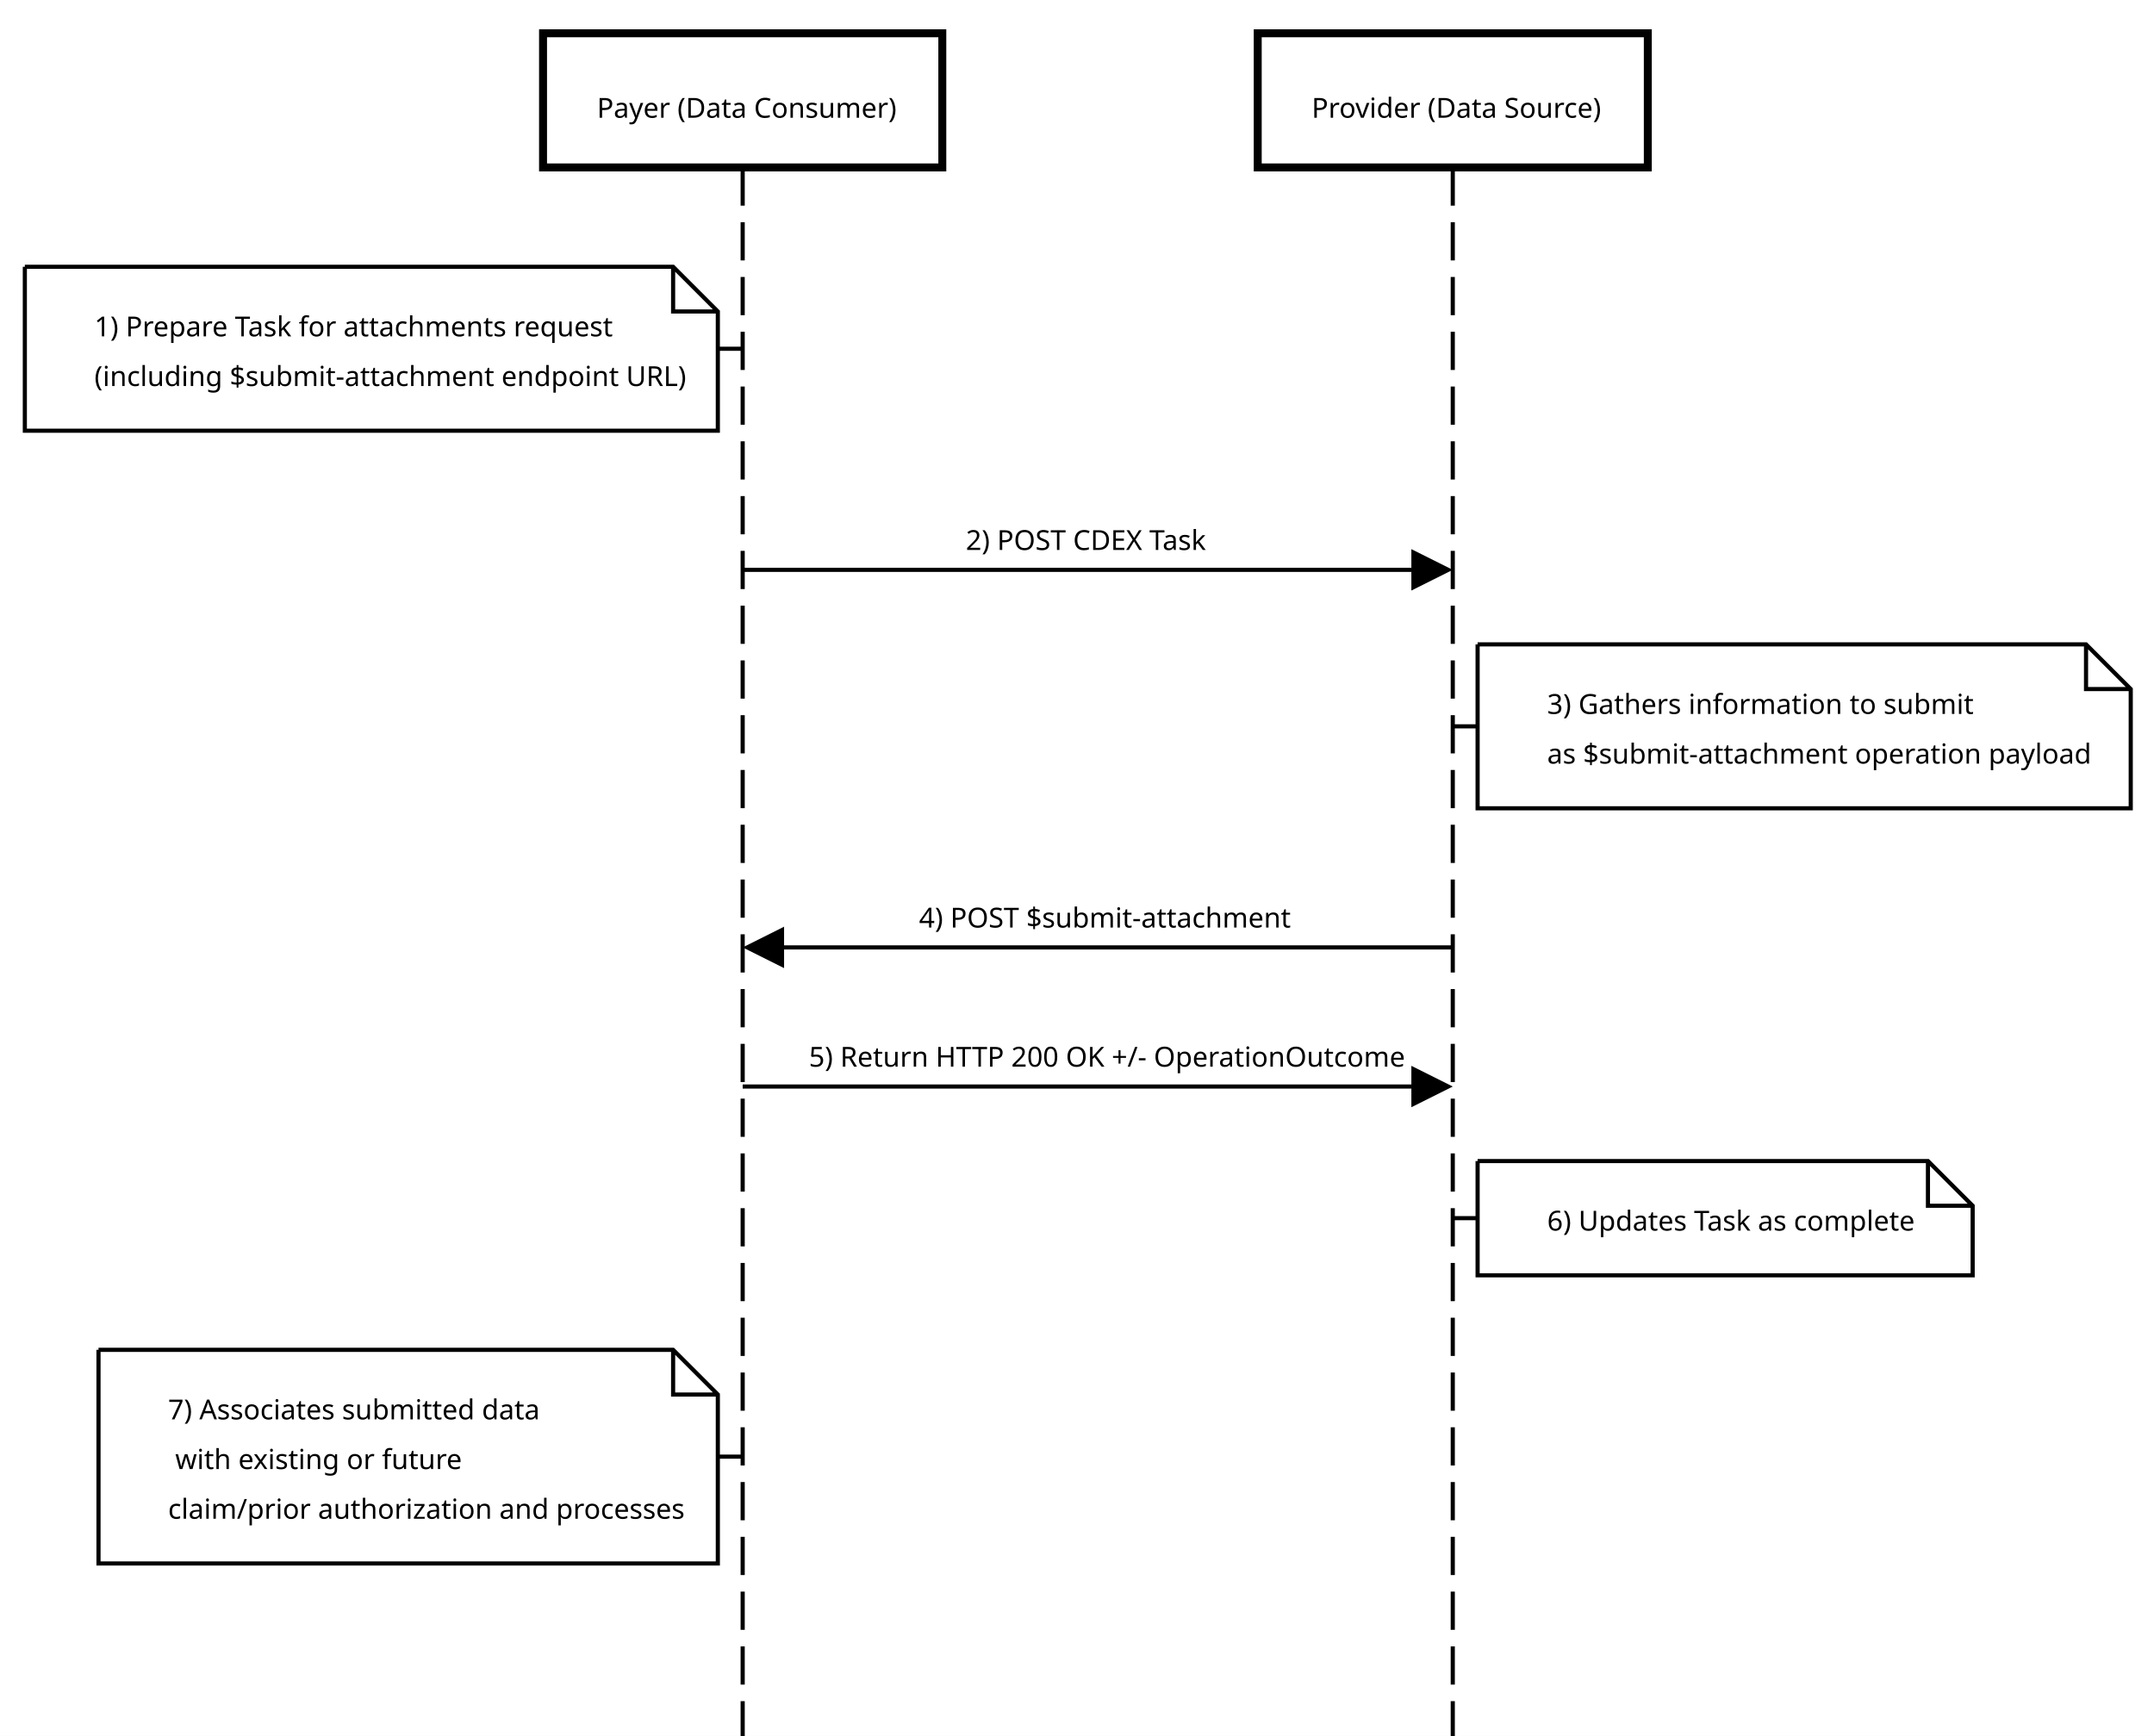
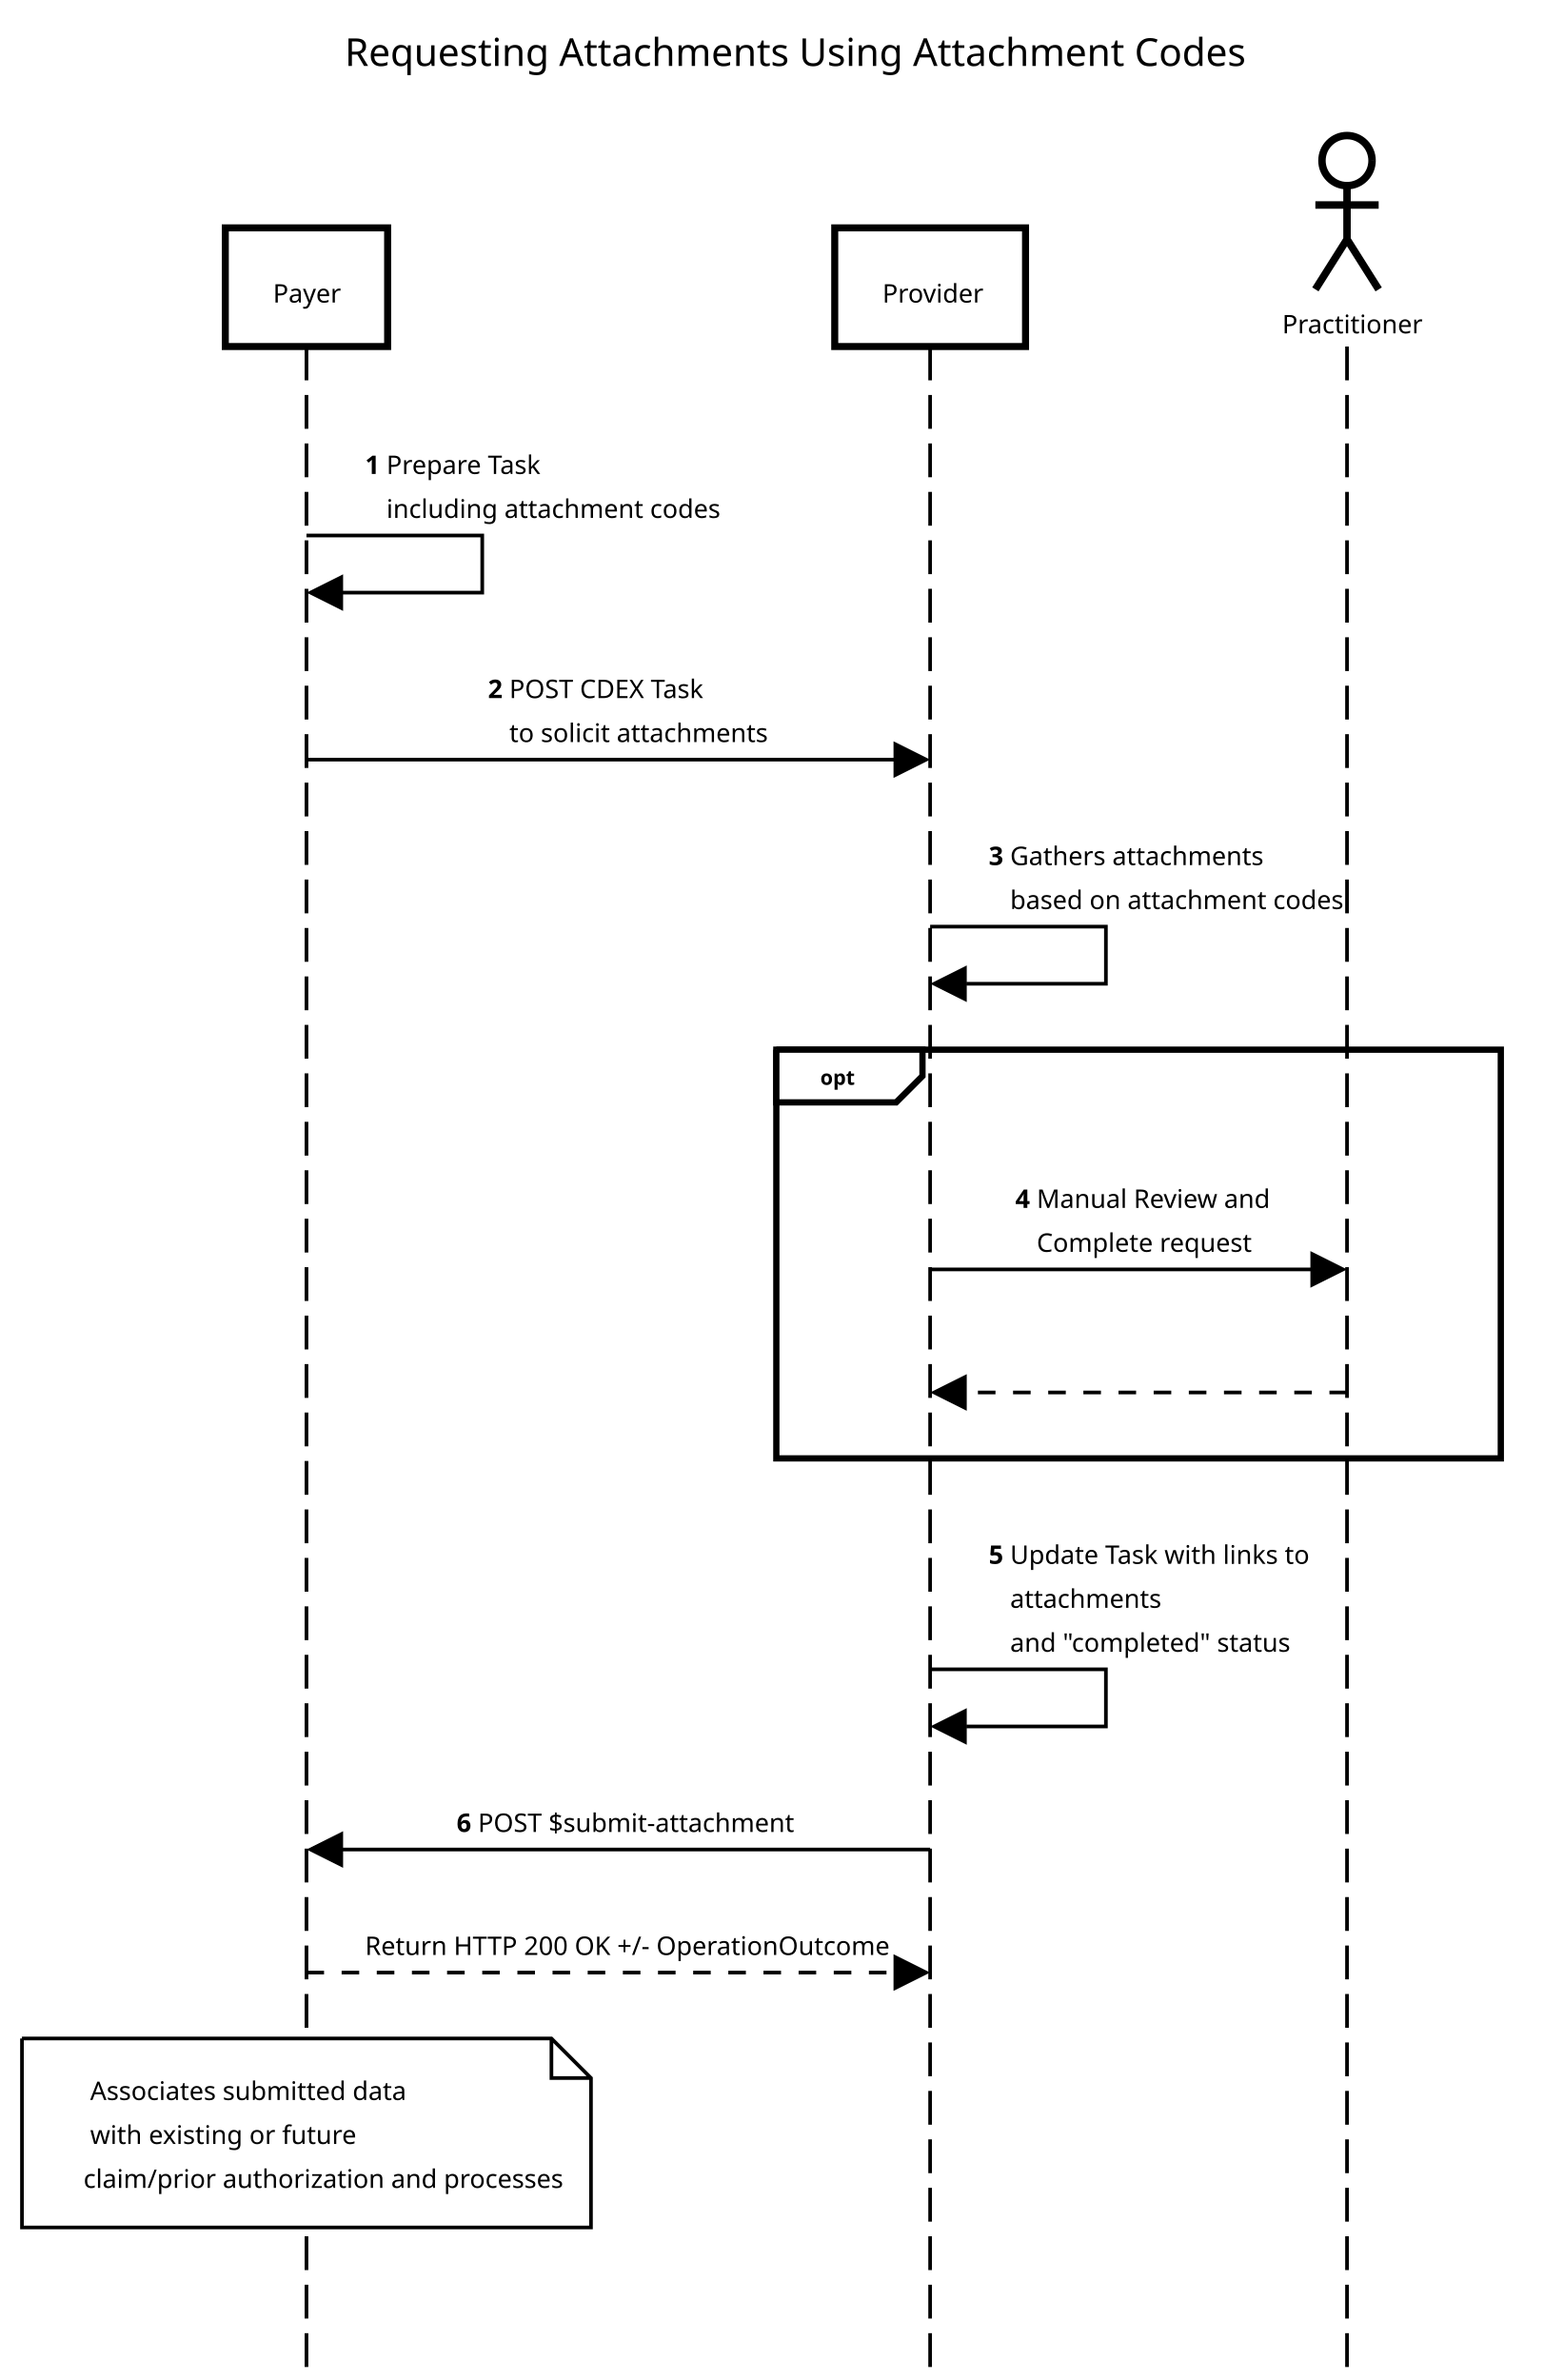
- <svg xmlns="http://www.w3.org/2000/svg" version="1.1" width="1144" height="922">
+ <svg xmlns="http://www.w3.org/2000/svg" version="1.1" width="883" height="1361">
  <defs />
  <g>
    <g />
    <g />
    <g />
    <g />
    <g />
    <g />
    <g />
    <g />
    <g />
    <g />
    <g />
-     <g>
-       <rect fill="white" stroke="none" x="0" y="0" width="1144" height="922" />
-     </g>
-     <g />
-     <g>
-       <path fill="none" stroke="black" paint-order="fill stroke markers" d=" M 394.439 88.926 L 394.439 922.776" stroke-miterlimit="10" stroke-width="2.199" stroke-dasharray="20.298,8.796" />
-       <path fill="none" stroke="black" paint-order="fill stroke markers" d=" M 771.57 88.926 L 771.57 922.776" stroke-miterlimit="10" stroke-width="2.199" stroke-dasharray="20.298,8.796" />
+     <g />
+     <g />
+     <g />
+     <g />
+     <g />
+     <g />
+     <g />
+     <g />
+     <g />
+     <g />
+     <g />
+     <g />
+     <g>
+       <rect fill="white" stroke="none" x="0" y="0" width="883" height="1361" />
+     </g>
+     <g>
+       <text fill="black" stroke="none" font-family="sans-serif" font-size="16.5pt" font-style="normal" font-weight="normal" text-decoration="normal" x="197.152" y="37.697" text-anchor="start" dominant-baseline="alphabetic" xml:space="preserve">Requesting Attachments Using Attachment Codes</text>
+     </g>
+     <g />
+     <g>
+       <path fill="none" stroke="black" paint-order="fill stroke markers" d=" M 175.272 198.159 L 175.272 1361.728" stroke-miterlimit="10" stroke-width="2.094" stroke-dasharray="19.332,8.377" />
+       <path fill="none" stroke="black" paint-order="fill stroke markers" d=" M 531.945 198.159 L 531.945 1361.728" stroke-miterlimit="10" stroke-width="2.094" stroke-dasharray="19.332,8.377" />
+       <path fill="none" stroke="black" paint-order="fill stroke markers" d=" M 770.359 198.159 L 770.359 1361.728" stroke-miterlimit="10" stroke-width="2.094" stroke-dasharray="19.332,8.377" />
    </g>
    <g>
      <path fill="none" stroke="none" />
      <g>
-         <path fill="white" stroke="black" paint-order="fill stroke markers" d=" M 288.41 17.68 L 500.468 17.68 L 500.468 88.926 L 288.41 88.926 L 288.41 17.68 Z" stroke-miterlimit="10" stroke-width="4.222" stroke-dasharray="" />
-       </g>
-       <g>
-         <g />
-         <text fill="black" stroke="none" font-family="sans-serif" font-size="11pt" font-style="normal" font-weight="normal" text-decoration="normal" x="317.041" y="62.539" text-anchor="start" dominant-baseline="alphabetic" xml:space="preserve">Payer (Data Consumer)</text>
+         <path fill="white" stroke="black" paint-order="fill stroke markers" d=" M 128.857 130.305 L 221.688 130.305 L 221.688 198.159 L 128.857 198.159 L 128.857 130.305 Z" stroke-miterlimit="10" stroke-width="4.021" stroke-dasharray="" />
+       </g>
+       <g>
+         <g />
+         <text fill="black" stroke="none" font-family="sans-serif" font-size="11pt" font-style="normal" font-weight="normal" text-decoration="normal" x="156.124" y="173.027" text-anchor="start" dominant-baseline="alphabetic" xml:space="preserve">Payer</text>
      </g>
      <path fill="none" stroke="none" />
      <g>
-         <path fill="white" stroke="black" paint-order="fill stroke markers" d=" M 667.983 17.68 L 875.158 17.68 L 875.158 88.926 L 667.983 88.926 L 667.983 17.68 Z" stroke-miterlimit="10" stroke-width="4.222" stroke-dasharray="" />
-       </g>
-       <g>
-         <g />
-         <text fill="black" stroke="none" font-family="sans-serif" font-size="11pt" font-style="normal" font-weight="normal" text-decoration="normal" x="696.613" y="62.539" text-anchor="start" dominant-baseline="alphabetic" xml:space="preserve">Provider (Data Source)</text>
-       </g>
-     </g>
-     <g>
-       <path fill="white" stroke="black" paint-order="fill stroke markers" d=" M 394.439 185.241 L 381.245 185.241 M 13.194 141.702 L 357.496 141.702 L 381.245 165.45 L 381.245 228.781 L 13.194 228.781 L 13.194 141.702 M 357.496 141.702 L 357.496 165.45 L 381.245 165.45" stroke-miterlimit="10" stroke-width="2.199" stroke-dasharray="" />
-       <g>
-         <text fill="black" stroke="none" font-family="sans-serif" font-size="11pt" font-style="normal" font-weight="normal" text-decoration="normal" x="50.137" y="178.644" text-anchor="start" dominant-baseline="alphabetic" xml:space="preserve">1) Prepare Task for attachments request</text>
-         <text fill="black" stroke="none" font-family="sans-serif" font-size="11pt" font-style="normal" font-weight="normal" text-decoration="normal" x="50.137" y="205.032" text-anchor="start" dominant-baseline="alphabetic" xml:space="preserve">(including $submit-attachment endpoint URL)</text>
-       </g>
-       <g>
-         <g>
-           <rect fill="white" stroke="none" x="508.989" y="268.362" width="148.031" height="34.304" />
-         </g>
-         <text fill="black" stroke="none" font-family="sans-serif" font-size="11pt" font-style="normal" font-weight="normal" text-decoration="normal" x="512.947" y="292.111" text-anchor="start" dominant-baseline="alphabetic" xml:space="preserve">2) POST CDEX Task </text>
-       </g>
-       <g>
-         <path fill="none" stroke="black" paint-order="fill stroke markers" d=" M 394.439 302.666 L 749.845 302.666" stroke-miterlimit="10" stroke-width="2.199" stroke-dasharray="" />
-         <g transform="translate(771.5705,302.6662) translate(-771.5705,-302.6662)">
-           <path fill="black" stroke="none" paint-order="stroke fill markers" d=" M 749.581 291.671 L 771.57 302.666 L 749.581 313.661 Z" />
-         </g>
-       </g>
-       <path fill="white" stroke="black" paint-order="fill stroke markers" d=" M 771.57 385.787 L 784.764 385.787 M 784.764 342.248 L 1107.9 342.248 L 1131.649 365.997 L 1131.649 429.327 L 784.764 429.327 L 784.764 342.248 M 1107.9 342.248 L 1107.9 365.997 L 1131.649 365.997" stroke-miterlimit="10" stroke-width="2.199" stroke-dasharray="" />
-       <g>
-         <text fill="black" stroke="none" font-family="sans-serif" font-size="11pt" font-style="normal" font-weight="normal" text-decoration="normal" x="821.707" y="379.19" text-anchor="start" dominant-baseline="alphabetic" xml:space="preserve">3) Gathers information to submit</text>
-         <text fill="black" stroke="none" font-family="sans-serif" font-size="11pt" font-style="normal" font-weight="normal" text-decoration="normal" x="821.707" y="405.578" text-anchor="start" dominant-baseline="alphabetic" xml:space="preserve">as $submit-attachment operation payload </text>
-       </g>
-       <g>
-         <g>
-           <rect fill="white" stroke="none" x="484.129" y="468.908" width="197.752" height="34.304" />
-         </g>
-         <text fill="black" stroke="none" font-family="sans-serif" font-size="11pt" font-style="normal" font-weight="normal" text-decoration="normal" x="488.087" y="492.657" text-anchor="start" dominant-baseline="alphabetic" xml:space="preserve">4) POST $submit-attachment</text>
-       </g>
-       <g>
-         <path fill="none" stroke="black" paint-order="fill stroke markers" d=" M 771.57 503.212 L 416.165 503.212" stroke-miterlimit="10" stroke-width="2.199" stroke-dasharray="" />
-         <g transform="translate(394.439,503.2122) translate(-394.439,-503.2122)">
-           <path fill="black" stroke="none" paint-order="stroke fill markers" d=" M 416.429 492.217 L 394.439 503.212 L 416.429 514.207 Z" />
-         </g>
-       </g>
-       <g>
-         <g>
-           <rect fill="white" stroke="none" x="425.664" y="542.794" width="314.681" height="34.304" />
-         </g>
-         <text fill="black" stroke="none" font-family="sans-serif" font-size="11pt" font-style="normal" font-weight="normal" text-decoration="normal" x="429.622" y="566.543" text-anchor="start" dominant-baseline="alphabetic" xml:space="preserve">5) Return HTTP 200 OK +/- OperationOutcome</text>
-       </g>
-       <g>
-         <path fill="none" stroke="black" paint-order="fill stroke markers" d=" M 394.439 577.098 L 749.845 577.098" stroke-miterlimit="10" stroke-width="2.199" stroke-dasharray="" />
-         <g transform="translate(771.5705,577.0976) translate(-771.5705,-577.0976)">
-           <path fill="black" stroke="none" paint-order="stroke fill markers" d=" M 749.581 566.103 L 771.57 577.098 L 749.581 588.092 Z" />
-         </g>
-       </g>
-       <path fill="white" stroke="black" paint-order="fill stroke markers" d=" M 771.57 647.025 L 784.764 647.025 M 784.764 616.679 L 1023.942 616.679 L 1047.69 640.428 L 1047.69 677.371 L 784.764 677.371 L 784.764 616.679 M 1023.942 616.679 L 1023.942 640.428 L 1047.69 640.428" stroke-miterlimit="10" stroke-width="2.199" stroke-dasharray="" />
-       <g>
-         <text fill="black" stroke="none" font-family="sans-serif" font-size="11pt" font-style="normal" font-weight="normal" text-decoration="normal" x="821.707" y="653.622" text-anchor="start" dominant-baseline="alphabetic" xml:space="preserve">6) Updates Task as complete</text>
-       </g>
-       <path fill="white" stroke="black" paint-order="fill stroke markers" d=" M 394.439 773.685 L 381.245 773.685 M 52.313 716.952 L 357.496 716.952 L 381.245 740.701 L 381.245 830.419 L 52.313 830.419 L 52.313 716.952 M 357.496 716.952 L 357.496 740.701 L 381.245 740.701" stroke-miterlimit="10" stroke-width="2.199" stroke-dasharray="" />
-       <g>
-         <text fill="black" stroke="none" font-family="sans-serif" font-size="11pt" font-style="normal" font-weight="normal" text-decoration="normal" x="89.256" y="753.895" text-anchor="start" dominant-baseline="alphabetic" xml:space="preserve">7) Associates submitted data</text>
-         <text fill="black" stroke="none" font-family="sans-serif" font-size="11pt" font-style="normal" font-weight="normal" text-decoration="normal" x="89.256" y="780.282" text-anchor="start" dominant-baseline="alphabetic" xml:space="preserve"> with existing or future</text>
-         <text fill="black" stroke="none" font-family="sans-serif" font-size="11pt" font-style="normal" font-weight="normal" text-decoration="normal" x="89.256" y="806.67" text-anchor="start" dominant-baseline="alphabetic" xml:space="preserve">claim/prior authorization and processes</text>
-       </g>
-     </g>
+         <path fill="white" stroke="black" paint-order="fill stroke markers" d=" M 477.383 130.305 L 586.506 130.305 L 586.506 198.159 L 477.383 198.159 L 477.383 130.305 Z" stroke-miterlimit="10" stroke-width="4.021" stroke-dasharray="" />
+       </g>
+       <g>
+         <g />
+         <text fill="black" stroke="none" font-family="sans-serif" font-size="11pt" font-style="normal" font-weight="normal" text-decoration="normal" x="504.651" y="173.027" text-anchor="start" dominant-baseline="alphabetic" xml:space="preserve">Provider</text>
+       </g>
+       <g>
+         <path fill="white" stroke="black" paint-order="fill stroke markers" d=" M 784.684 91.854 A 14.325 14.325 0 1 1 784.684 91.84 M 770.359 106.179 L 770.359 136.839 M 752.265 117.236 L 788.454 117.236 M 770.359 136.839 L 752.265 165.488 M 770.359 136.839 L 788.454 165.488" stroke-miterlimit="10" stroke-width="4.272" stroke-dasharray="" />
+       </g>
+       <g>
+         <g />
+         <text fill="black" stroke="none" font-family="sans-serif" font-size="11pt" font-style="normal" font-weight="normal" text-decoration="normal" x="733.287" y="190.619" text-anchor="start" dominant-baseline="alphabetic" xml:space="preserve">Practitioner</text>
+       </g>
+     </g>
+     <g>
+       <g>
+         <g>
+           <rect fill="white" stroke="none" x="205.011" y="248.421" width="106.136" height="32.67" />
+         </g>
+         <g>
+           <rect fill="white" stroke="none" x="217.237" y="273.552" width="185.199" height="32.67" />
+         </g>
+         <text fill="black" stroke="none" font-family="sans-serif" font-size="11pt" font-style="normal" font-weight="normal" text-decoration="normal" x="221.007" y="271.039" text-anchor="start" dominant-baseline="alphabetic" xml:space="preserve">Prepare Task</text>
+         <g>
+           <text fill="black" stroke="none" font-family="sans-serif" font-size="11pt" font-style="normal" font-weight="bold" text-decoration="normal" x="208.78" y="271.039" text-anchor="start" dominant-baseline="alphabetic" xml:space="preserve">1 </text>
+         </g>
+         <text fill="black" stroke="none" font-family="sans-serif" font-size="11pt" font-style="normal" font-weight="normal" text-decoration="normal" x="221.007" y="296.17" text-anchor="start" dominant-baseline="alphabetic" xml:space="preserve">including attachment codes</text>
+       </g>
+       <g>
+         <path fill="none" stroke="black" paint-order="fill stroke markers" d=" M 175.272 306.222 L 275.797 306.222 L 275.797 338.893 L 195.964 338.893" stroke-miterlimit="10" stroke-width="2.094" stroke-dasharray="" />
+         <g transform="translate(175.2722,338.8926) translate(-175.2722,-338.8926)">
+           <path fill="black" stroke="none" paint-order="stroke fill markers" d=" M 196.215 328.421 L 175.272 338.893 L 196.215 349.364 Z" />
+         </g>
+       </g>
+       <g>
+         <g>
+           <rect fill="white" stroke="none" x="275.283" y="376.589" width="138.699" height="32.67" />
+         </g>
+         <g>
+           <rect fill="white" stroke="none" x="287.509" y="401.72" width="144.425" height="32.67" />
+         </g>
+         <text fill="black" stroke="none" font-family="sans-serif" font-size="11pt" font-style="normal" font-weight="normal" text-decoration="normal" x="291.279" y="399.207" text-anchor="start" dominant-baseline="alphabetic" xml:space="preserve">POST CDEX Task</text>
+         <g>
+           <text fill="black" stroke="none" font-family="sans-serif" font-size="11pt" font-style="normal" font-weight="bold" text-decoration="normal" x="279.052" y="399.207" text-anchor="start" dominant-baseline="alphabetic" xml:space="preserve">2 </text>
+         </g>
+         <text fill="black" stroke="none" font-family="sans-serif" font-size="11pt" font-style="normal" font-weight="normal" text-decoration="normal" x="291.279" y="424.338" text-anchor="start" dominant-baseline="alphabetic" xml:space="preserve">to solicit attachments</text>
+       </g>
+       <g>
+         <path fill="none" stroke="black" paint-order="fill stroke markers" d=" M 175.272 434.391 L 511.254 434.391" stroke-miterlimit="10" stroke-width="2.094" stroke-dasharray="" />
+         <g transform="translate(531.9448,434.3908) translate(-531.9448,-434.3908)">
+           <path fill="black" stroke="none" paint-order="stroke fill markers" d=" M 511.002 423.919 L 531.945 434.391 L 511.002 444.862 Z" />
+         </g>
+       </g>
+       <g>
+         <g>
+           <rect fill="white" stroke="none" x="561.683" y="472.087" width="155.843" height="32.67" />
+         </g>
+         <g>
+           <rect fill="white" stroke="none" x="573.909" y="497.218" width="187.654" height="32.67" />
+         </g>
+         <text fill="black" stroke="none" font-family="sans-serif" font-size="11pt" font-style="normal" font-weight="normal" text-decoration="normal" x="577.679" y="494.705" text-anchor="start" dominant-baseline="alphabetic" xml:space="preserve">Gathers attachments</text>
+         <g>
+           <text fill="black" stroke="none" font-family="sans-serif" font-size="11pt" font-style="normal" font-weight="bold" text-decoration="normal" x="565.453" y="494.705" text-anchor="start" dominant-baseline="alphabetic" xml:space="preserve">3 </text>
+         </g>
+         <text fill="black" stroke="none" font-family="sans-serif" font-size="11pt" font-style="normal" font-weight="normal" text-decoration="normal" x="577.679" y="519.836" text-anchor="start" dominant-baseline="alphabetic" xml:space="preserve">based on attachment codes</text>
+       </g>
+       <g>
+         <path fill="none" stroke="black" paint-order="fill stroke markers" d=" M 531.945 529.889 L 632.469 529.889 L 632.469 562.559 L 552.636 562.559" stroke-miterlimit="10" stroke-width="2.094" stroke-dasharray="" />
+         <g transform="translate(531.9448,562.5593) translate(-531.9448,-562.5593)">
+           <path fill="black" stroke="none" paint-order="stroke fill markers" d=" M 552.887 552.088 L 531.945 562.559 L 552.887 573.031 Z" />
+         </g>
+       </g>
+       <g>
+         <g>
+           <rect fill="white" stroke="none" x="576.892" y="668.11" width="148.52" height="32.67" />
+         </g>
+         <g>
+           <rect fill="white" stroke="none" x="589.118" y="693.241" width="123.252" height="32.67" />
+         </g>
+         <text fill="black" stroke="none" font-family="sans-serif" font-size="11pt" font-style="normal" font-weight="normal" text-decoration="normal" x="592.888" y="690.728" text-anchor="start" dominant-baseline="alphabetic" xml:space="preserve">Manual Review and</text>
+         <g>
+           <text fill="black" stroke="none" font-family="sans-serif" font-size="11pt" font-style="normal" font-weight="bold" text-decoration="normal" x="580.662" y="690.728" text-anchor="start" dominant-baseline="alphabetic" xml:space="preserve">4 </text>
+         </g>
+         <text fill="black" stroke="none" font-family="sans-serif" font-size="11pt" font-style="normal" font-weight="normal" text-decoration="normal" x="592.888" y="715.859" text-anchor="start" dominant-baseline="alphabetic" xml:space="preserve">Complete request</text>
+       </g>
+       <g>
+         <path fill="none" stroke="black" paint-order="fill stroke markers" d=" M 531.945 725.911 L 749.668 725.911" stroke-miterlimit="10" stroke-width="2.094" stroke-dasharray="" />
+         <g transform="translate(770.3592,725.9113) translate(-770.3592,-725.9113)">
+           <path fill="black" stroke="none" paint-order="stroke fill markers" d=" M 749.417 715.44 L 770.359 725.911 L 749.417 736.383 Z" />
+         </g>
+       </g>
+       <g>
+         <g>
+           <rect fill="white" stroke="none" x="647.382" y="763.608" width="7.539" height="32.67" />
+         </g>
+         <text fill="black" stroke="none" font-family="sans-serif" font-size="11pt" font-style="normal" font-weight="normal" text-decoration="normal" x="651.152" y="786.226" text-anchor="start" dominant-baseline="alphabetic" xml:space="preserve" />
+       </g>
+       <g>
+         <path fill="none" stroke="black" paint-order="fill stroke markers" d=" M 770.359 796.278 L 552.636 796.278" stroke-miterlimit="10" stroke-width="2.094" stroke-dasharray="10.052" />
+         <g transform="translate(531.9448,796.2783) translate(-531.9448,-796.2783)">
+           <path fill="black" stroke="none" paint-order="stroke fill markers" d=" M 552.887 785.807 L 531.945 796.278 L 552.887 806.75 Z" />
+         </g>
+       </g>
+       <g>
+         <g>
+           <rect fill="white" stroke="none" x="561.683" y="871.672" width="181.097" height="32.67" />
+         </g>
+         <g>
+           <rect fill="white" stroke="none" x="573.909" y="896.803" width="87.396" height="32.67" />
+         </g>
+         <g>
+           <rect fill="white" stroke="none" x="573.909" y="921.934" width="157.303" height="32.67" />
+         </g>
+         <text fill="black" stroke="none" font-family="sans-serif" font-size="11pt" font-style="normal" font-weight="normal" text-decoration="normal" x="577.679" y="894.29" text-anchor="start" dominant-baseline="alphabetic" xml:space="preserve">Update Task with links to</text>
+         <g>
+           <text fill="black" stroke="none" font-family="sans-serif" font-size="11pt" font-style="normal" font-weight="bold" text-decoration="normal" x="565.453" y="894.29" text-anchor="start" dominant-baseline="alphabetic" xml:space="preserve">5 </text>
+         </g>
+         <text fill="black" stroke="none" font-family="sans-serif" font-size="11pt" font-style="normal" font-weight="normal" text-decoration="normal" x="577.679" y="919.421" text-anchor="start" dominant-baseline="alphabetic" xml:space="preserve">attachments</text>
+         <text fill="black" stroke="none" font-family="sans-serif" font-size="11pt" font-style="normal" font-weight="normal" text-decoration="normal" x="577.679" y="944.552" text-anchor="start" dominant-baseline="alphabetic" xml:space="preserve">and "completed" status</text>
+       </g>
+       <g>
+         <path fill="none" stroke="black" paint-order="fill stroke markers" d=" M 531.945 954.604 L 632.469 954.604 L 632.469 987.275 L 552.636 987.275" stroke-miterlimit="10" stroke-width="2.094" stroke-dasharray="" />
+         <g transform="translate(531.9448,987.2746) translate(-531.9448,-987.2746)">
+           <path fill="black" stroke="none" paint-order="stroke fill markers" d=" M 552.887 976.803 L 531.945 987.275 L 552.887 997.746 Z" />
+         </g>
+       </g>
+       <g>
+         <g>
+           <rect fill="white" stroke="none" x="257.362" y="1024.971" width="192.493" height="32.67" />
+         </g>
+         <text fill="black" stroke="none" font-family="sans-serif" font-size="11pt" font-style="normal" font-weight="normal" text-decoration="normal" x="273.358" y="1047.589" text-anchor="start" dominant-baseline="alphabetic" xml:space="preserve">POST $submit-attachment</text>
+         <g>
+           <text fill="black" stroke="none" font-family="sans-serif" font-size="11pt" font-style="normal" font-weight="bold" text-decoration="normal" x="261.132" y="1047.589" text-anchor="start" dominant-baseline="alphabetic" xml:space="preserve">6 </text>
+         </g>
+       </g>
+       <g>
+         <path fill="none" stroke="black" paint-order="fill stroke markers" d=" M 531.945 1057.642 L 195.964 1057.642" stroke-miterlimit="10" stroke-width="2.094" stroke-dasharray="" />
+         <g transform="translate(175.2722,1057.642) translate(-175.2722,-1057.642)">
+           <path fill="black" stroke="none" paint-order="stroke fill markers" d=" M 196.215 1047.17 L 175.272 1057.642 L 196.215 1068.113 Z" />
+         </g>
+       </g>
+       <g>
+         <g>
+           <rect fill="white" stroke="none" x="205.011" y="1095.338" width="297.196" height="32.67" />
+         </g>
+         <text fill="black" stroke="none" font-family="sans-serif" font-size="11pt" font-style="normal" font-weight="normal" text-decoration="normal" x="208.78" y="1117.956" text-anchor="start" dominant-baseline="alphabetic" xml:space="preserve">Return HTTP 200 OK +/- OperationOutcome</text>
+       </g>
+       <g>
+         <path fill="none" stroke="black" paint-order="fill stroke markers" d=" M 175.272 1128.009 L 511.254 1128.009" stroke-miterlimit="10" stroke-width="2.094" stroke-dasharray="10.052" />
+         <g transform="translate(531.9448,1128.009) translate(-531.9448,-1128.009)">
+           <path fill="black" stroke="none" paint-order="stroke fill markers" d=" M 511.002 1117.537 L 531.945 1128.009 L 511.002 1138.48 Z" />
+         </g>
+       </g>
+       <path fill="white" stroke="black" paint-order="fill stroke markers" d=" M 12.566 1165.705 L 315.361 1165.705 L 337.979 1188.323 L 337.979 1273.769 L 12.566 1273.769 L 12.566 1165.705 M 315.361 1165.705 L 315.361 1188.323 L 337.979 1188.323" stroke-miterlimit="10" stroke-width="2.094" stroke-dasharray="" />
+       <g>
+         <text fill="black" stroke="none" font-family="sans-serif" font-size="11pt" font-style="normal" font-weight="normal" text-decoration="normal" x="47.749" y="1200.889" text-anchor="start" dominant-baseline="alphabetic" xml:space="preserve"> Associates submitted data</text>
+         <text fill="black" stroke="none" font-family="sans-serif" font-size="11pt" font-style="normal" font-weight="normal" text-decoration="normal" x="47.749" y="1226.02" text-anchor="start" dominant-baseline="alphabetic" xml:space="preserve"> with existing or future</text>
+         <text fill="black" stroke="none" font-family="sans-serif" font-size="11pt" font-style="normal" font-weight="normal" text-decoration="normal" x="47.749" y="1251.151" text-anchor="start" dominant-baseline="alphabetic" xml:space="preserve">claim/prior authorization and processes</text>
+       </g>
+       <g>
+         <g />
+         <path fill="none" stroke="black" paint-order="fill stroke markers" d=" M 443.986 600.256 L 858.318 600.256 L 858.318 833.975 L 443.986 833.975 L 443.986 600.256 Z" stroke-miterlimit="10" stroke-width="3.59" stroke-dasharray="" />
+         <path fill="white" stroke="black" paint-order="fill stroke markers" d=" M 443.986 600.256 L 443.986 630.413 L 512.485 630.413 L 527.563 615.335 L 527.563 600.256 L 443.986 600.256" stroke-miterlimit="10" stroke-width="3.59" stroke-dasharray="" />
+         <text fill="black" stroke="none" font-family="sans-serif" font-size="8.8pt" font-style="normal" font-weight="bold" text-decoration="normal" x="469.117" y="620.361" text-anchor="start" dominant-baseline="alphabetic" xml:space="preserve">opt</text>
+       </g>
+     </g>
+     <g />
    <g />
    <g />
  </g>
</svg>
